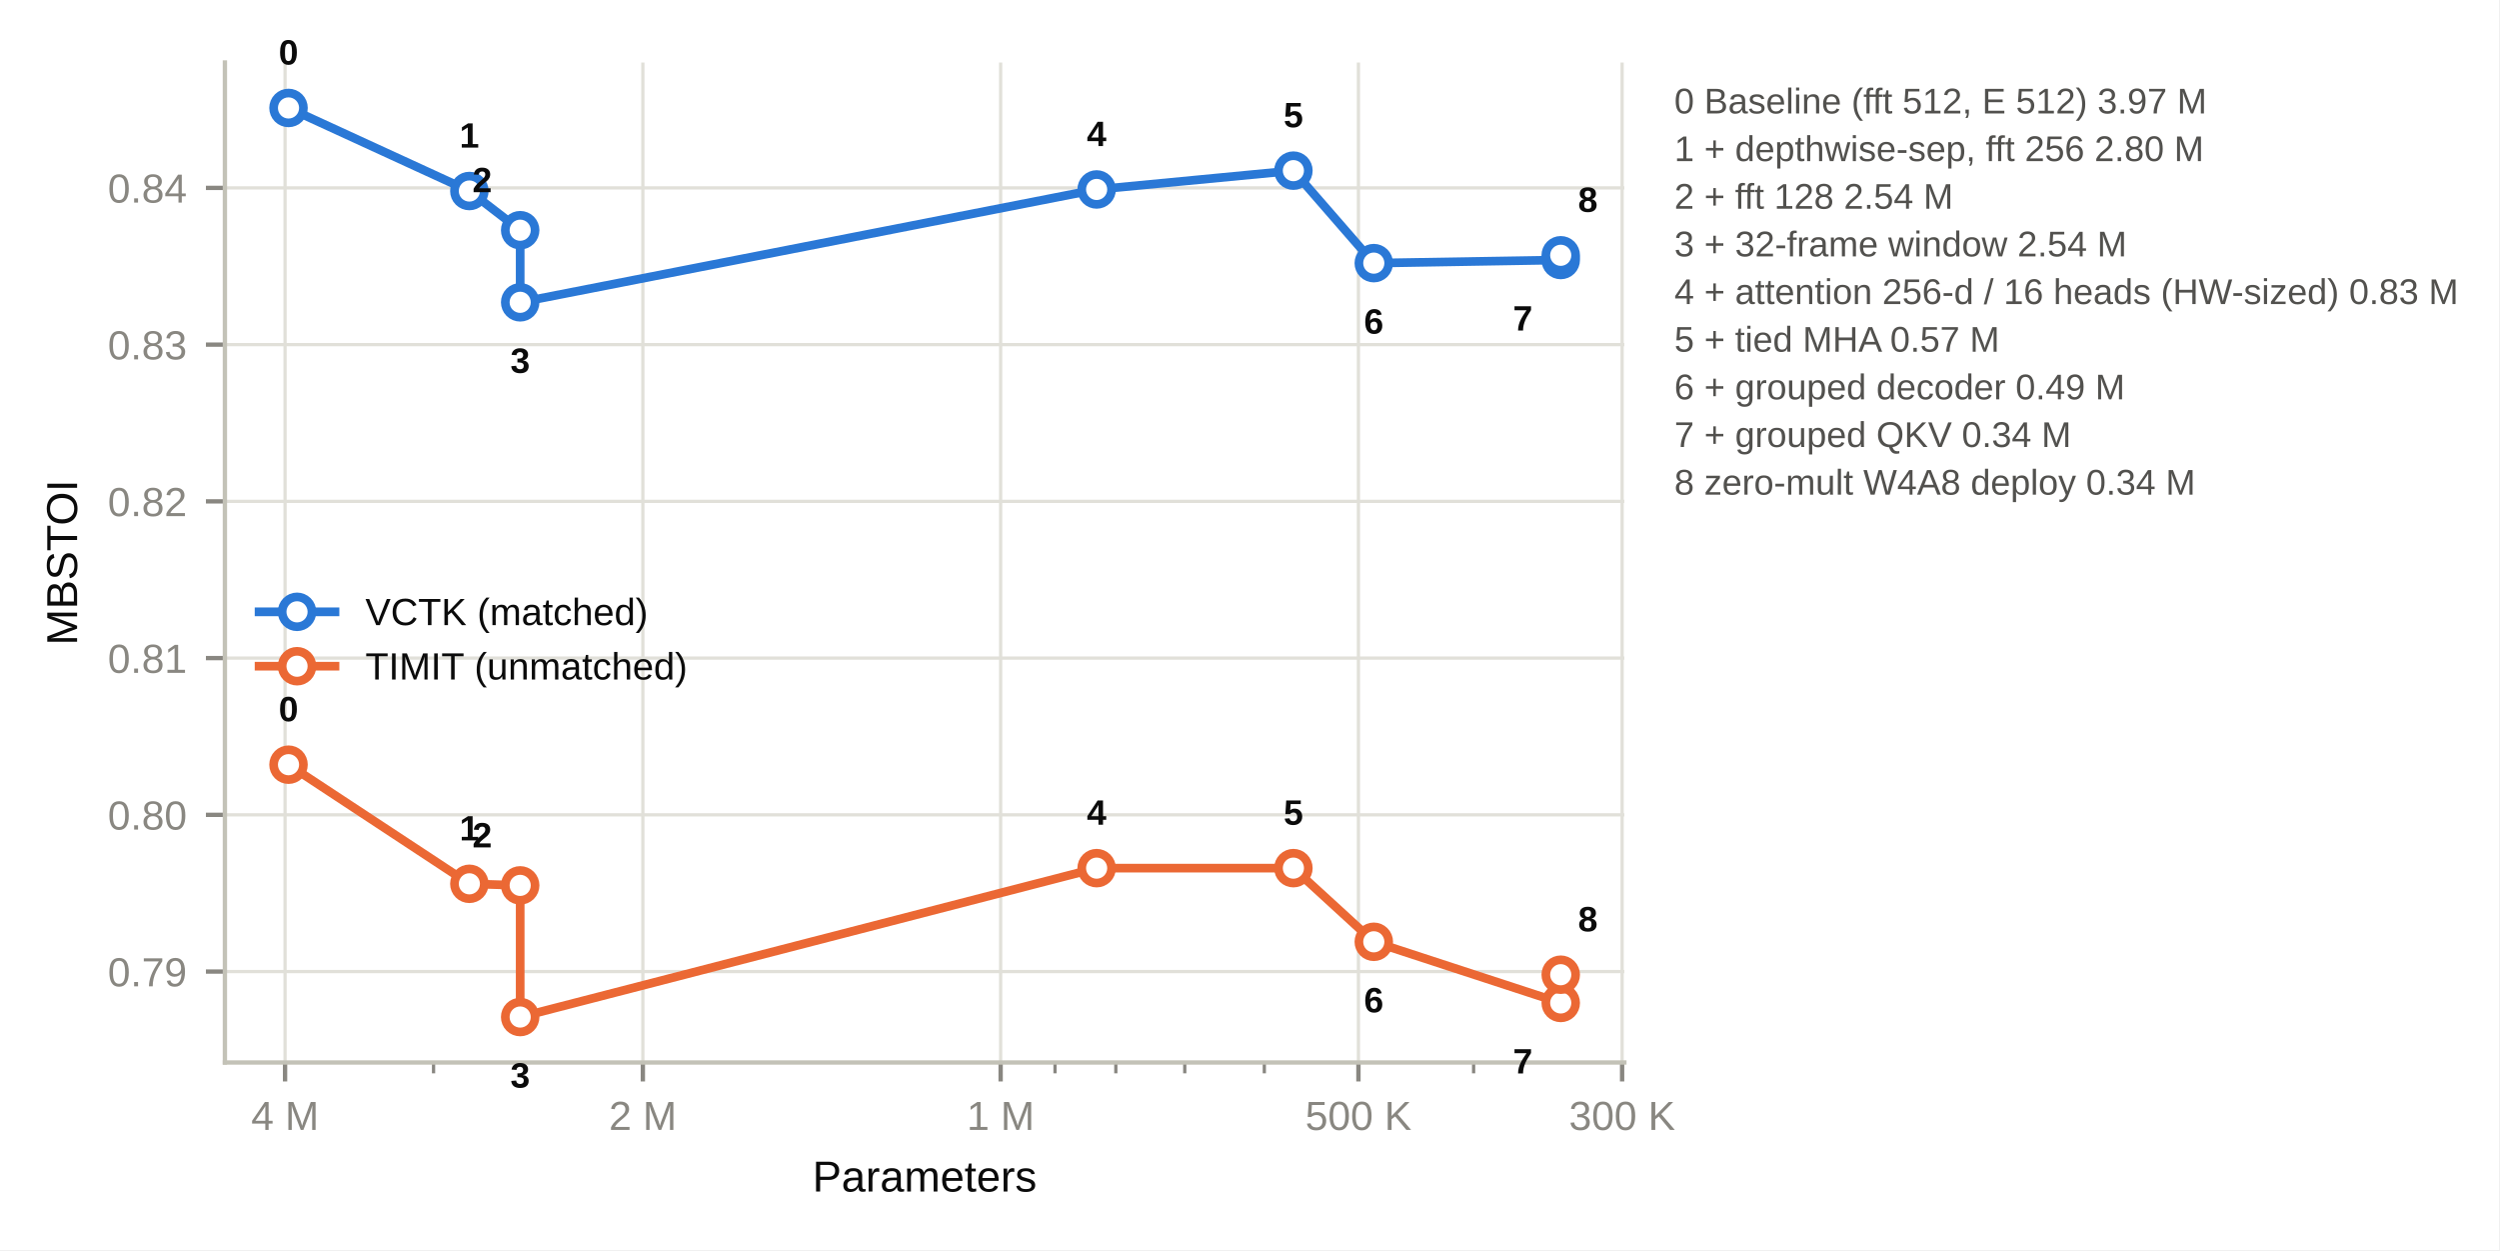
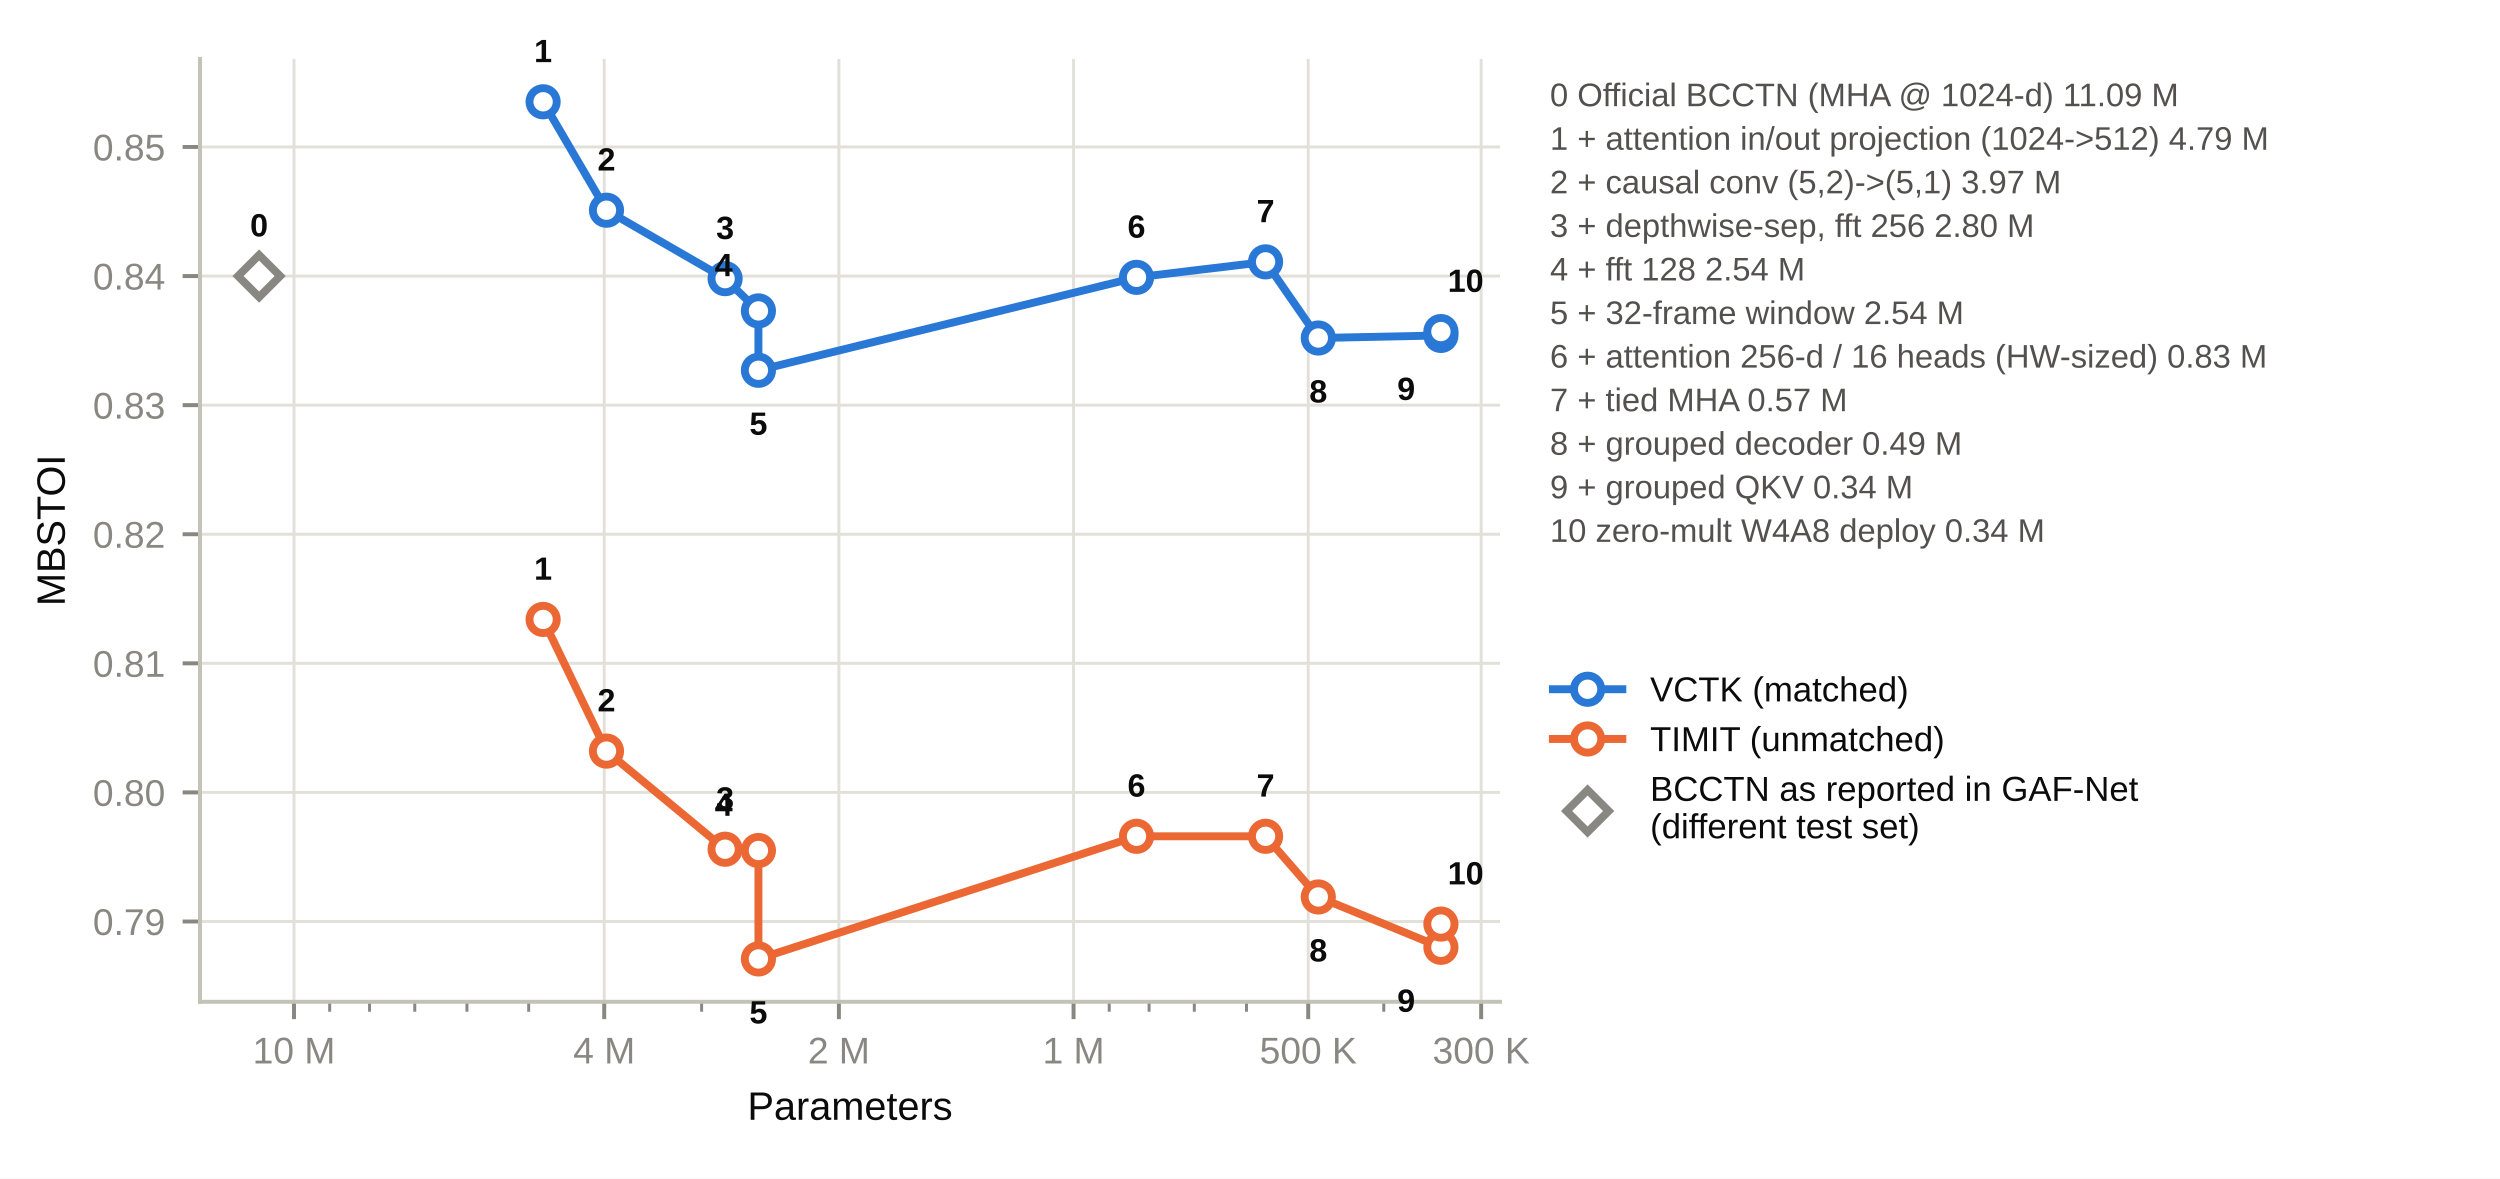
- <svg xmlns="http://www.w3.org/2000/svg" xmlns:xlink="http://www.w3.org/1999/xlink" width="460.8pt" height="230.4pt" viewBox="0 0 460.8 230.4" version="1.1">
+ <svg xmlns="http://www.w3.org/2000/svg" xmlns:xlink="http://www.w3.org/1999/xlink" width="504pt" height="237.6pt" viewBox="0 0 504 237.6" version="1.1">
  <defs>
    <style type="text/css">*{stroke-linejoin: round; stroke-linecap: butt}</style>
  </defs>
  <g id="figure_1">
    <g id="patch_1">
-       <path d="M 0 230.4  L 460.8 230.4  L 460.8 0  L 0 0  z " style="fill: #ffffff" />
+       <path d="M 0 237.6  L 504 237.6  L 504 0  L 0 0  z " style="fill: #ffffff" />
    </g>
    <g id="axes_1">
      <g id="patch_2">
-         <path d="M 41.472 195.84  L 299.52 195.84  L 299.52 11.52  L 41.472 11.52  z " style="fill: #ffffff" />
+         <path d="M 40.32 201.96  L 302.4 201.96  L 302.4 11.88  L 40.32 11.88  z " style="fill: #ffffff" />
      </g>
      <g id="matplotlib.axis_1">
        <g id="xtick_1">
          <g id="line2d_1">
-             <path d="M 52.564 195.84  L 52.564 11.52  " clip-path="url(#p95e3150c7f)" style="fill: none; stroke: #e1e0d9; stroke-width: 0.6; stroke-linecap: square" />
+             <path d="M 59.272 201.96  L 59.272 11.88  " clip-path="url(#p3b6dda1210)" style="fill: none; stroke: #e1e0d9; stroke-width: 0.6; stroke-linecap: square" />
          </g>
          <g id="line2d_2">
            <defs>
-               <path id="m36687068e0" d="M 0 0  L 0 3.5  " style="stroke: #898781; stroke-width: 0.8" />
+               <path id="m597003d4e9" d="M 0 0  L 0 3.5  " style="stroke: #898781; stroke-width: 0.8" />
            </defs>
            <g>
-               <use xlink:href="#m36687068e0" x="52.564" y="195.84" style="fill: #898781; stroke: #898781; stroke-width: 0.8" />
+               <use xlink:href="#m597003d4e9" x="59.272" y="201.96" style="fill: #898781; stroke: #898781; stroke-width: 0.8" />
            </g>
          </g>
          <g id="text_1">
-             <text style="fill: #898781; font: 7.5px 'Arial', 'Liberation Sans', 'DejaVu Sans', sans-serif; text-anchor: middle" x="52.564" y="208.275" transform="rotate(-0 52.56371 208.2752)">4 M</text>
+             <text style="fill: #898781; font: 7.5px 'Arial', 'Liberation Sans', 'DejaVu Sans', sans-serif; text-anchor: middle" x="59.272" y="214.395" transform="rotate(-0 59.27238 214.3952)">10 M</text>
          </g>
        </g>
        <g id="xtick_2">
          <g id="line2d_3">
-             <path d="M 118.538 195.84  L 118.538 11.52  " clip-path="url(#p95e3150c7f)" style="fill: none; stroke: #e1e0d9; stroke-width: 0.6; stroke-linecap: square" />
+             <path d="M 121.811 201.96  L 121.811 11.88  " clip-path="url(#p3b6dda1210)" style="fill: none; stroke: #e1e0d9; stroke-width: 0.6; stroke-linecap: square" />
          </g>
          <g id="line2d_4">
            <g>
-               <use xlink:href="#m36687068e0" x="118.538" y="195.84" style="fill: #898781; stroke: #898781; stroke-width: 0.8" />
+               <use xlink:href="#m597003d4e9" x="121.811" y="201.96" style="fill: #898781; stroke: #898781; stroke-width: 0.8" />
            </g>
          </g>
          <g id="text_2">
-             <text style="fill: #898781; font: 7.5px 'Arial', 'Liberation Sans', 'DejaVu Sans', sans-serif; text-anchor: middle" x="118.538" y="208.275" transform="rotate(-0 118.538 208.2752)">2 M</text>
+             <text style="fill: #898781; font: 7.5px 'Arial', 'Liberation Sans', 'DejaVu Sans', sans-serif; text-anchor: middle" x="121.811" y="214.395" transform="rotate(-0 121.8111 214.3952)">4 M</text>
          </g>
        </g>
        <g id="xtick_3">
          <g id="line2d_5">
-             <path d="M 184.512 195.84  L 184.512 11.52  " clip-path="url(#p95e3150c7f)" style="fill: none; stroke: #e1e0d9; stroke-width: 0.6; stroke-linecap: square" />
+             <path d="M 169.12 201.96  L 169.12 11.88  " clip-path="url(#p3b6dda1210)" style="fill: none; stroke: #e1e0d9; stroke-width: 0.6; stroke-linecap: square" />
          </g>
          <g id="line2d_6">
            <g>
-               <use xlink:href="#m36687068e0" x="184.512" y="195.84" style="fill: #898781; stroke: #898781; stroke-width: 0.8" />
+               <use xlink:href="#m597003d4e9" x="169.12" y="201.96" style="fill: #898781; stroke: #898781; stroke-width: 0.8" />
            </g>
          </g>
          <g id="text_3">
-             <text style="fill: #898781; font: 7.5px 'Arial', 'Liberation Sans', 'DejaVu Sans', sans-serif; text-anchor: middle" x="184.512" y="208.275" transform="rotate(-0 184.5122 208.2752)">1 M</text>
+             <text style="fill: #898781; font: 7.5px 'Arial', 'Liberation Sans', 'DejaVu Sans', sans-serif; text-anchor: middle" x="169.12" y="214.395" transform="rotate(-0 169.1198 214.3952)">2 M</text>
          </g>
        </g>
        <g id="xtick_4">
          <g id="line2d_7">
-             <path d="M 250.486 195.84  L 250.486 11.52  " clip-path="url(#p95e3150c7f)" style="fill: none; stroke: #e1e0d9; stroke-width: 0.6; stroke-linecap: square" />
+             <path d="M 216.429 201.96  L 216.429 11.88  " clip-path="url(#p3b6dda1210)" style="fill: none; stroke: #e1e0d9; stroke-width: 0.6; stroke-linecap: square" />
          </g>
          <g id="line2d_8">
            <g>
-               <use xlink:href="#m36687068e0" x="250.486" y="195.84" style="fill: #898781; stroke: #898781; stroke-width: 0.8" />
+               <use xlink:href="#m597003d4e9" x="216.429" y="201.96" style="fill: #898781; stroke: #898781; stroke-width: 0.8" />
            </g>
          </g>
          <g id="text_4">
-             <text style="fill: #898781; font: 7.5px 'Arial', 'Liberation Sans', 'DejaVu Sans', sans-serif; text-anchor: middle" x="250.486" y="208.275" transform="rotate(-0 250.4864 208.2752)">500 K</text>
+             <text style="fill: #898781; font: 7.5px 'Arial', 'Liberation Sans', 'DejaVu Sans', sans-serif; text-anchor: middle" x="216.429" y="214.395" transform="rotate(-0 216.4286 214.3952)">1 M</text>
          </g>
        </g>
        <g id="xtick_5">
          <g id="line2d_9">
-             <path d="M 299.107 195.84  L 299.107 11.52  " clip-path="url(#p95e3150c7f)" style="fill: none; stroke: #e1e0d9; stroke-width: 0.6; stroke-linecap: square" />
+             <path d="M 263.737 201.96  L 263.737 11.88  " clip-path="url(#p3b6dda1210)" style="fill: none; stroke: #e1e0d9; stroke-width: 0.6; stroke-linecap: square" />
          </g>
          <g id="line2d_10">
            <g>
-               <use xlink:href="#m36687068e0" x="299.107" y="195.84" style="fill: #898781; stroke: #898781; stroke-width: 0.8" />
+               <use xlink:href="#m597003d4e9" x="263.737" y="201.96" style="fill: #898781; stroke: #898781; stroke-width: 0.8" />
            </g>
          </g>
          <g id="text_5">
-             <text style="fill: #898781; font: 7.5px 'Arial', 'Liberation Sans', 'DejaVu Sans', sans-serif; text-anchor: middle" x="299.107" y="208.275" transform="rotate(-0 299.1072 208.2752)">300 K</text>
+             <text style="fill: #898781; font: 7.5px 'Arial', 'Liberation Sans', 'DejaVu Sans', sans-serif; text-anchor: middle" x="263.737" y="214.395" transform="rotate(-0 263.7373 214.3952)">500 K</text>
          </g>
        </g>
        <g id="xtick_6">
          <g id="line2d_11">
+             <path d="M 298.602 201.96  L 298.602 11.88  " clip-path="url(#p3b6dda1210)" style="fill: none; stroke: #e1e0d9; stroke-width: 0.6; stroke-linecap: square" />
+           </g>
+           <g id="line2d_12">
+             <g>
+               <use xlink:href="#m597003d4e9" x="298.602" y="201.96" style="fill: #898781; stroke: #898781; stroke-width: 0.8" />
+             </g>
+           </g>
+           <g id="text_6">
+             <text style="fill: #898781; font: 7.5px 'Arial', 'Liberation Sans', 'DejaVu Sans', sans-serif; text-anchor: middle" x="298.602" y="214.395" transform="rotate(-0 298.6022 214.3952)">300 K</text>
+           </g>
+         </g>
+         <g id="xtick_7">
+           <g id="line2d_13">
            <defs>
-               <path id="m9b07fc6cf7" d="M 0 0  L 0 2  " style="stroke: #898781; stroke-width: 0.6" />
+               <path id="mcf14baac10" d="M 0 0  L 0 2  " style="stroke: #898781; stroke-width: 0.6" />
            </defs>
            <g>
-               <use xlink:href="#m9b07fc6cf7" x="271.725" y="195.84" style="fill: #898781; stroke: #898781; stroke-width: 0.6" />
-             </g>
-           </g>
-         </g>
-         <g id="xtick_7">
-           <g id="line2d_12">
-             <g>
-               <use xlink:href="#m9b07fc6cf7" x="233.133" y="195.84" style="fill: #898781; stroke: #898781; stroke-width: 0.6" />
+               <use xlink:href="#mcf14baac10" x="278.967" y="201.96" style="fill: #898781; stroke: #898781; stroke-width: 0.6" />
            </g>
          </g>
        </g>
        <g id="xtick_8">
-           <g id="line2d_13">
-             <g>
-               <use xlink:href="#m9b07fc6cf7" x="218.461" y="195.84" style="fill: #898781; stroke: #898781; stroke-width: 0.6" />
+           <g id="line2d_14">
+             <g>
+               <use xlink:href="#mcf14baac10" x="251.293" y="201.96" style="fill: #898781; stroke: #898781; stroke-width: 0.6" />
            </g>
          </g>
        </g>
        <g id="xtick_9">
-           <g id="line2d_14">
-             <g>
-               <use xlink:href="#m9b07fc6cf7" x="205.751" y="195.84" style="fill: #898781; stroke: #898781; stroke-width: 0.6" />
+           <g id="line2d_15">
+             <g>
+               <use xlink:href="#mcf14baac10" x="240.772" y="201.96" style="fill: #898781; stroke: #898781; stroke-width: 0.6" />
            </g>
          </g>
        </g>
        <g id="xtick_10">
-           <g id="line2d_15">
-             <g>
-               <use xlink:href="#m9b07fc6cf7" x="194.54" y="195.84" style="fill: #898781; stroke: #898781; stroke-width: 0.6" />
+           <g id="line2d_16">
+             <g>
+               <use xlink:href="#mcf14baac10" x="231.659" y="201.96" style="fill: #898781; stroke: #898781; stroke-width: 0.6" />
            </g>
          </g>
        </g>
        <g id="xtick_11">
-           <g id="line2d_16">
-             <g>
-               <use xlink:href="#m9b07fc6cf7" x="79.945" y="195.84" style="fill: #898781; stroke: #898781; stroke-width: 0.6" />
-             </g>
-           </g>
-         </g>
-         <g id="text_6">
-           <text style="fill: #0b0b0b; font: 8px 'Arial', 'Liberation Sans', 'DejaVu Sans', sans-serif; text-anchor: middle" x="170.496" y="219.629" transform="rotate(-0 170.496 219.6289)">Parameters</text>
+           <g id="line2d_17">
+             <g>
+               <use xlink:href="#mcf14baac10" x="223.62" y="201.96" style="fill: #898781; stroke: #898781; stroke-width: 0.6" />
+             </g>
+           </g>
+         </g>
+         <g id="xtick_12">
+           <g id="line2d_18">
+             <g>
+               <use xlink:href="#mcf14baac10" x="141.446" y="201.96" style="fill: #898781; stroke: #898781; stroke-width: 0.6" />
+             </g>
+           </g>
+         </g>
+         <g id="xtick_13">
+           <g id="line2d_19">
+             <g>
+               <use xlink:href="#mcf14baac10" x="106.581" y="201.96" style="fill: #898781; stroke: #898781; stroke-width: 0.6" />
+             </g>
+           </g>
+         </g>
+         <g id="xtick_14">
+           <g id="line2d_20">
+             <g>
+               <use xlink:href="#mcf14baac10" x="94.137" y="201.96" style="fill: #898781; stroke: #898781; stroke-width: 0.6" />
+             </g>
+           </g>
+         </g>
+         <g id="xtick_15">
+           <g id="line2d_21">
+             <g>
+               <use xlink:href="#mcf14baac10" x="83.616" y="201.96" style="fill: #898781; stroke: #898781; stroke-width: 0.6" />
+             </g>
+           </g>
+         </g>
+         <g id="xtick_16">
+           <g id="line2d_22">
+             <g>
+               <use xlink:href="#mcf14baac10" x="74.502" y="201.96" style="fill: #898781; stroke: #898781; stroke-width: 0.6" />
+             </g>
+           </g>
+         </g>
+         <g id="xtick_17">
+           <g id="line2d_23">
+             <g>
+               <use xlink:href="#mcf14baac10" x="66.463" y="201.96" style="fill: #898781; stroke: #898781; stroke-width: 0.6" />
+             </g>
+           </g>
+         </g>
+         <g id="text_7">
+           <text style="fill: #0b0b0b; font: 8px 'Arial', 'Liberation Sans', 'DejaVu Sans', sans-serif; text-anchor: middle" x="171.36" y="225.749" transform="rotate(-0 171.36 225.7489)">Parameters</text>
        </g>
      </g>
      <g id="matplotlib.axis_2">
        <g id="ytick_1">
-           <g id="line2d_17">
-             <path d="M 41.472 179.084  L 299.52 179.084  " clip-path="url(#p95e3150c7f)" style="fill: none; stroke: #e1e0d9; stroke-width: 0.6; stroke-linecap: square" />
-           </g>
-           <g id="line2d_18">
+           <g id="line2d_24">
+             <path d="M 40.32 185.773  L 302.4 185.773  " clip-path="url(#p3b6dda1210)" style="fill: none; stroke: #e1e0d9; stroke-width: 0.6; stroke-linecap: square" />
+           </g>
+           <g id="line2d_25">
            <defs>
-               <path id="mdb3303427e" d="M 0 0  L -3.5 0  " style="stroke: #898781; stroke-width: 0.8" />
+               <path id="m3381a89f4d" d="M 0 0  L -3.5 0  " style="stroke: #898781; stroke-width: 0.8" />
            </defs>
            <g>
-               <use xlink:href="#mdb3303427e" x="41.472" y="179.084" style="fill: #898781; stroke: #898781; stroke-width: 0.8" />
-             </g>
-           </g>
-           <g id="text_7">
-             <text style="fill: #898781; font: 7.5px 'Arial', 'Liberation Sans', 'DejaVu Sans', sans-serif; text-anchor: end" x="34.472" y="181.801" transform="rotate(-0 34.472 181.8012)">0.79</text>
+               <use xlink:href="#m3381a89f4d" x="40.32" y="185.773" style="fill: #898781; stroke: #898781; stroke-width: 0.8" />
+             </g>
+           </g>
+           <g id="text_8">
+             <text style="fill: #898781; font: 7.5px 'Arial', 'Liberation Sans', 'DejaVu Sans', sans-serif; text-anchor: end" x="33.32" y="188.491" transform="rotate(-0 33.32 188.4906)">0.79</text>
          </g>
        </g>
        <g id="ytick_2">
-           <g id="line2d_19">
-             <path d="M 41.472 150.193  L 299.52 150.193  " clip-path="url(#p95e3150c7f)" style="fill: none; stroke: #e1e0d9; stroke-width: 0.6; stroke-linecap: square" />
-           </g>
-           <g id="line2d_20">
-             <g>
-               <use xlink:href="#mdb3303427e" x="41.472" y="150.193" style="fill: #898781; stroke: #898781; stroke-width: 0.8" />
-             </g>
-           </g>
-           <g id="text_8">
-             <text style="fill: #898781; font: 7.5px 'Arial', 'Liberation Sans', 'DejaVu Sans', sans-serif; text-anchor: end" x="34.472" y="152.911" transform="rotate(-0 34.472 152.9109)">0.80</text>
+           <g id="line2d_26">
+             <path d="M 40.32 159.749  L 302.4 159.749  " clip-path="url(#p3b6dda1210)" style="fill: none; stroke: #e1e0d9; stroke-width: 0.6; stroke-linecap: square" />
+           </g>
+           <g id="line2d_27">
+             <g>
+               <use xlink:href="#m3381a89f4d" x="40.32" y="159.749" style="fill: #898781; stroke: #898781; stroke-width: 0.8" />
+             </g>
+           </g>
+           <g id="text_9">
+             <text style="fill: #898781; font: 7.5px 'Arial', 'Liberation Sans', 'DejaVu Sans', sans-serif; text-anchor: end" x="33.32" y="162.466" transform="rotate(-0 33.32 162.4665)">0.80</text>
          </g>
        </g>
        <g id="ytick_3">
-           <g id="line2d_21">
-             <path d="M 41.472 121.303  L 299.52 121.303  " clip-path="url(#p95e3150c7f)" style="fill: none; stroke: #e1e0d9; stroke-width: 0.6; stroke-linecap: square" />
-           </g>
-           <g id="line2d_22">
-             <g>
-               <use xlink:href="#mdb3303427e" x="41.472" y="121.303" style="fill: #898781; stroke: #898781; stroke-width: 0.8" />
-             </g>
-           </g>
-           <g id="text_9">
-             <text style="fill: #898781; font: 7.5px 'Arial', 'Liberation Sans', 'DejaVu Sans', sans-serif; text-anchor: end" x="34.472" y="124.021" transform="rotate(-0 34.472 124.0207)">0.81</text>
+           <g id="line2d_28">
+             <path d="M 40.32 133.725  L 302.4 133.725  " clip-path="url(#p3b6dda1210)" style="fill: none; stroke: #e1e0d9; stroke-width: 0.6; stroke-linecap: square" />
+           </g>
+           <g id="line2d_29">
+             <g>
+               <use xlink:href="#m3381a89f4d" x="40.32" y="133.725" style="fill: #898781; stroke: #898781; stroke-width: 0.8" />
+             </g>
+           </g>
+           <g id="text_10">
+             <text style="fill: #898781; font: 7.5px 'Arial', 'Liberation Sans', 'DejaVu Sans', sans-serif; text-anchor: end" x="33.32" y="136.442" transform="rotate(-0 33.32 136.4424)">0.81</text>
          </g>
        </g>
        <g id="ytick_4">
-           <g id="line2d_23">
-             <path d="M 41.472 92.413  L 299.52 92.413  " clip-path="url(#p95e3150c7f)" style="fill: none; stroke: #e1e0d9; stroke-width: 0.6; stroke-linecap: square" />
-           </g>
-           <g id="line2d_24">
-             <g>
-               <use xlink:href="#mdb3303427e" x="41.472" y="92.413" style="fill: #898781; stroke: #898781; stroke-width: 0.8" />
-             </g>
-           </g>
-           <g id="text_10">
-             <text style="fill: #898781; font: 7.5px 'Arial', 'Liberation Sans', 'DejaVu Sans', sans-serif; text-anchor: end" x="34.472" y="95.13" transform="rotate(-0 34.472 95.13037)">0.82</text>
+           <g id="line2d_30">
+             <path d="M 40.32 107.701  L 302.4 107.701  " clip-path="url(#p3b6dda1210)" style="fill: none; stroke: #e1e0d9; stroke-width: 0.6; stroke-linecap: square" />
+           </g>
+           <g id="line2d_31">
+             <g>
+               <use xlink:href="#m3381a89f4d" x="40.32" y="107.701" style="fill: #898781; stroke: #898781; stroke-width: 0.8" />
+             </g>
+           </g>
+           <g id="text_11">
+             <text style="fill: #898781; font: 7.5px 'Arial', 'Liberation Sans', 'DejaVu Sans', sans-serif; text-anchor: end" x="33.32" y="110.418" transform="rotate(-0 33.32 110.4183)">0.82</text>
          </g>
        </g>
        <g id="ytick_5">
-           <g id="line2d_25">
-             <path d="M 41.472 63.523  L 299.52 63.523  " clip-path="url(#p95e3150c7f)" style="fill: none; stroke: #e1e0d9; stroke-width: 0.6; stroke-linecap: square" />
-           </g>
-           <g id="line2d_26">
-             <g>
-               <use xlink:href="#mdb3303427e" x="41.472" y="63.523" style="fill: #898781; stroke: #898781; stroke-width: 0.8" />
-             </g>
-           </g>
-           <g id="text_11">
-             <text style="fill: #898781; font: 7.5px 'Arial', 'Liberation Sans', 'DejaVu Sans', sans-serif; text-anchor: end" x="34.472" y="66.24" transform="rotate(-0 34.472 66.24009)">0.83</text>
+           <g id="line2d_32">
+             <path d="M 40.32 81.677  L 302.4 81.677  " clip-path="url(#p3b6dda1210)" style="fill: none; stroke: #e1e0d9; stroke-width: 0.6; stroke-linecap: square" />
+           </g>
+           <g id="line2d_33">
+             <g>
+               <use xlink:href="#m3381a89f4d" x="40.32" y="81.677" style="fill: #898781; stroke: #898781; stroke-width: 0.8" />
+             </g>
+           </g>
+           <g id="text_12">
+             <text style="fill: #898781; font: 7.5px 'Arial', 'Liberation Sans', 'DejaVu Sans', sans-serif; text-anchor: end" x="33.32" y="84.394" transform="rotate(-0 33.32 84.3942)">0.83</text>
          </g>
        </g>
        <g id="ytick_6">
-           <g id="line2d_27">
-             <path d="M 41.472 34.632  L 299.52 34.632  " clip-path="url(#p95e3150c7f)" style="fill: none; stroke: #e1e0d9; stroke-width: 0.6; stroke-linecap: square" />
-           </g>
-           <g id="line2d_28">
-             <g>
-               <use xlink:href="#mdb3303427e" x="41.472" y="34.632" style="fill: #898781; stroke: #898781; stroke-width: 0.8" />
-             </g>
-           </g>
-           <g id="text_12">
-             <text style="fill: #898781; font: 7.5px 'Arial', 'Liberation Sans', 'DejaVu Sans', sans-serif; text-anchor: end" x="34.472" y="37.35" transform="rotate(-0 34.472 37.3498)">0.84</text>
-           </g>
-         </g>
-         <g id="text_13">
-           <text style="fill: #0b0b0b; font: 8px 'Arial', 'Liberation Sans', 'DejaVu Sans', sans-serif; text-anchor: middle" x="14.216" y="103.68" transform="rotate(-90 14.2163 103.68)">MBSTOI</text>
+           <g id="line2d_34">
+             <path d="M 40.32 55.653  L 302.4 55.653  " clip-path="url(#p3b6dda1210)" style="fill: none; stroke: #e1e0d9; stroke-width: 0.6; stroke-linecap: square" />
+           </g>
+           <g id="line2d_35">
+             <g>
+               <use xlink:href="#m3381a89f4d" x="40.32" y="55.653" style="fill: #898781; stroke: #898781; stroke-width: 0.8" />
+             </g>
+           </g>
+           <g id="text_13">
+             <text style="fill: #898781; font: 7.5px 'Arial', 'Liberation Sans', 'DejaVu Sans', sans-serif; text-anchor: end" x="33.32" y="58.37" transform="rotate(-0 33.32 58.37011)">0.84</text>
+           </g>
+         </g>
+         <g id="ytick_7">
+           <g id="line2d_36">
+             <path d="M 40.32 29.628  L 302.4 29.628  " clip-path="url(#p3b6dda1210)" style="fill: none; stroke: #e1e0d9; stroke-width: 0.6; stroke-linecap: square" />
+           </g>
+           <g id="line2d_37">
+             <g>
+               <use xlink:href="#m3381a89f4d" x="40.32" y="29.628" style="fill: #898781; stroke: #898781; stroke-width: 0.8" />
+             </g>
+           </g>
+           <g id="text_14">
+             <text style="fill: #898781; font: 7.5px 'Arial', 'Liberation Sans', 'DejaVu Sans', sans-serif; text-anchor: end" x="33.32" y="32.346" transform="rotate(-0 33.32 32.34601)">0.85</text>
+           </g>
+         </g>
+         <g id="text_15">
+           <text style="fill: #0b0b0b; font: 8px 'Arial', 'Liberation Sans', 'DejaVu Sans', sans-serif; text-anchor: middle" x="13.064" y="106.92" transform="rotate(-90 13.0643 106.92)">MBSTOI</text>
        </g>
      </g>
      <g id="patch_3">
-         <path d="M 41.472 195.84  L 41.472 11.52  " style="fill: none; stroke: #c3c2b7; stroke-width: 0.8; stroke-linejoin: miter; stroke-linecap: square" />
+         <path d="M 40.32 201.96  L 40.32 11.88  " style="fill: none; stroke: #c3c2b7; stroke-width: 0.8; stroke-linejoin: miter; stroke-linecap: square" />
      </g>
      <g id="patch_4">
-         <path d="M 41.472 195.84  L 299.52 195.84  " style="fill: none; stroke: #c3c2b7; stroke-width: 0.8; stroke-linejoin: miter; stroke-linecap: square" />
-       </g>
-       <g id="line2d_29">
-         <path d="M 53.201 19.898  L 86.548 35.21  L 95.918 42.433  L 95.918 55.722  L 202.213 34.921  L 238.495 31.454  L 253.32 48.5  L 287.791 47.922  L 287.791 47.055  " clip-path="url(#p95e3150c7f)" style="fill: none; stroke: #2a78d6; stroke-width: 1.6; stroke-linecap: square" />
+         <path d="M 40.32 201.96  L 302.4 201.96  " style="fill: none; stroke: #c3c2b7; stroke-width: 0.8; stroke-linejoin: miter; stroke-linecap: square" />
+       </g>
+       <g id="line2d_38">
+         <path d="M 109.489 20.52  L 122.268 42.38  L 146.181 56.173  L 152.899 62.679  L 152.899 74.65  L 229.121 55.913  L 255.139 52.79  L 265.769 68.144  L 290.487 67.624  L 290.487 66.843  " clip-path="url(#p3b6dda1210)" style="fill: none; stroke: #2a78d6; stroke-width: 1.6; stroke-linecap: square" />
        <defs>
-           <path id="mbd17d6615c" d="M 0 2.75  C 0.729 2.75 1.429 2.46 1.945 1.945  C 2.46 1.429 2.75 0.729 2.75 0  C 2.75 -0.729 2.46 -1.429 1.945 -1.945  C 1.429 -2.46 0.729 -2.75 0 -2.75  C -0.729 -2.75 -1.429 -2.46 -1.945 -1.945  C -2.46 -1.429 -2.75 -0.729 -2.75 0  C -2.75 0.729 -2.46 1.429 -1.945 1.945  C -1.429 2.46 -0.729 2.75 0 2.75  z " style="stroke: #2a78d6; stroke-width: 1.6" />
+           <path id="m51115873c2" d="M 0 2.75  C 0.729 2.75 1.429 2.46 1.945 1.945  C 2.46 1.429 2.75 0.729 2.75 0  C 2.75 -0.729 2.46 -1.429 1.945 -1.945  C 1.429 -2.46 0.729 -2.75 0 -2.75  C -0.729 -2.75 -1.429 -2.46 -1.945 -1.945  C -2.46 -1.429 -2.75 -0.729 -2.75 0  C -2.75 0.729 -2.46 1.429 -1.945 1.945  C -1.429 2.46 -0.729 2.75 0 2.75  z " style="stroke: #2a78d6; stroke-width: 1.6" />
        </defs>
-         <g clip-path="url(#p95e3150c7f)">
-           <use xlink:href="#mbd17d6615c" x="53.201" y="19.898" style="fill: #ffffff; stroke: #2a78d6; stroke-width: 1.6" />
-           <use xlink:href="#mbd17d6615c" x="86.548" y="35.21" style="fill: #ffffff; stroke: #2a78d6; stroke-width: 1.6" />
-           <use xlink:href="#mbd17d6615c" x="95.918" y="42.433" style="fill: #ffffff; stroke: #2a78d6; stroke-width: 1.6" />
-           <use xlink:href="#mbd17d6615c" x="95.918" y="55.722" style="fill: #ffffff; stroke: #2a78d6; stroke-width: 1.6" />
-           <use xlink:href="#mbd17d6615c" x="202.213" y="34.921" style="fill: #ffffff; stroke: #2a78d6; stroke-width: 1.6" />
-           <use xlink:href="#mbd17d6615c" x="238.495" y="31.454" style="fill: #ffffff; stroke: #2a78d6; stroke-width: 1.6" />
-           <use xlink:href="#mbd17d6615c" x="253.32" y="48.5" style="fill: #ffffff; stroke: #2a78d6; stroke-width: 1.6" />
-           <use xlink:href="#mbd17d6615c" x="287.791" y="47.922" style="fill: #ffffff; stroke: #2a78d6; stroke-width: 1.6" />
-           <use xlink:href="#mbd17d6615c" x="287.791" y="47.055" style="fill: #ffffff; stroke: #2a78d6; stroke-width: 1.6" />
-         </g>
-       </g>
-       <g id="line2d_30">
-         <path d="M 53.201 140.948  L 86.548 162.905  L 95.918 163.194  L 95.918 187.462  L 202.213 160.016  L 238.495 160.016  L 253.32 173.594  L 287.791 184.862  L 287.791 179.661  " clip-path="url(#p95e3150c7f)" style="fill: none; stroke: #eb6834; stroke-width: 1.6; stroke-linecap: square" />
+         <g clip-path="url(#p3b6dda1210)">
+           <use xlink:href="#m51115873c2" x="109.489" y="20.52" style="fill: #ffffff; stroke: #2a78d6; stroke-width: 1.6" />
+           <use xlink:href="#m51115873c2" x="122.268" y="42.38" style="fill: #ffffff; stroke: #2a78d6; stroke-width: 1.6" />
+           <use xlink:href="#m51115873c2" x="146.181" y="56.173" style="fill: #ffffff; stroke: #2a78d6; stroke-width: 1.6" />
+           <use xlink:href="#m51115873c2" x="152.899" y="62.679" style="fill: #ffffff; stroke: #2a78d6; stroke-width: 1.6" />
+           <use xlink:href="#m51115873c2" x="152.899" y="74.65" style="fill: #ffffff; stroke: #2a78d6; stroke-width: 1.6" />
+           <use xlink:href="#m51115873c2" x="229.121" y="55.913" style="fill: #ffffff; stroke: #2a78d6; stroke-width: 1.6" />
+           <use xlink:href="#m51115873c2" x="255.139" y="52.79" style="fill: #ffffff; stroke: #2a78d6; stroke-width: 1.6" />
+           <use xlink:href="#m51115873c2" x="265.769" y="68.144" style="fill: #ffffff; stroke: #2a78d6; stroke-width: 1.6" />
+           <use xlink:href="#m51115873c2" x="290.487" y="67.624" style="fill: #ffffff; stroke: #2a78d6; stroke-width: 1.6" />
+           <use xlink:href="#m51115873c2" x="290.487" y="66.843" style="fill: #ffffff; stroke: #2a78d6; stroke-width: 1.6" />
+         </g>
+       </g>
+       <g id="line2d_39">
+         <path d="M 109.489 124.877  L 122.268 151.421  L 146.181 171.2  L 152.899 171.46  L 152.899 193.32  L 229.121 168.597  L 255.139 168.597  L 265.769 180.828  L 290.487 190.978  L 290.487 186.293  " clip-path="url(#p3b6dda1210)" style="fill: none; stroke: #eb6834; stroke-width: 1.6; stroke-linecap: square" />
        <defs>
-           <path id="mb3f32aa7bd" d="M 0 2.75  C 0.729 2.75 1.429 2.46 1.945 1.945  C 2.46 1.429 2.75 0.729 2.75 0  C 2.75 -0.729 2.46 -1.429 1.945 -1.945  C 1.429 -2.46 0.729 -2.75 0 -2.75  C -0.729 -2.75 -1.429 -2.46 -1.945 -1.945  C -2.46 -1.429 -2.75 -0.729 -2.75 0  C -2.75 0.729 -2.46 1.429 -1.945 1.945  C -1.429 2.46 -0.729 2.75 0 2.75  z " style="stroke: #eb6834; stroke-width: 1.6" />
+           <path id="m1b0567191d" d="M 0 2.75  C 0.729 2.75 1.429 2.46 1.945 1.945  C 2.46 1.429 2.75 0.729 2.75 0  C 2.75 -0.729 2.46 -1.429 1.945 -1.945  C 1.429 -2.46 0.729 -2.75 0 -2.75  C -0.729 -2.75 -1.429 -2.46 -1.945 -1.945  C -2.46 -1.429 -2.75 -0.729 -2.75 0  C -2.75 0.729 -2.46 1.429 -1.945 1.945  C -1.429 2.46 -0.729 2.75 0 2.75  z " style="stroke: #eb6834; stroke-width: 1.6" />
        </defs>
-         <g clip-path="url(#p95e3150c7f)">
-           <use xlink:href="#mb3f32aa7bd" x="53.201" y="140.948" style="fill: #ffffff; stroke: #eb6834; stroke-width: 1.6" />
-           <use xlink:href="#mb3f32aa7bd" x="86.548" y="162.905" style="fill: #ffffff; stroke: #eb6834; stroke-width: 1.6" />
-           <use xlink:href="#mb3f32aa7bd" x="95.918" y="163.194" style="fill: #ffffff; stroke: #eb6834; stroke-width: 1.6" />
-           <use xlink:href="#mb3f32aa7bd" x="95.918" y="187.462" style="fill: #ffffff; stroke: #eb6834; stroke-width: 1.6" />
-           <use xlink:href="#mb3f32aa7bd" x="202.213" y="160.016" style="fill: #ffffff; stroke: #eb6834; stroke-width: 1.6" />
-           <use xlink:href="#mb3f32aa7bd" x="238.495" y="160.016" style="fill: #ffffff; stroke: #eb6834; stroke-width: 1.6" />
-           <use xlink:href="#mb3f32aa7bd" x="253.32" y="173.594" style="fill: #ffffff; stroke: #eb6834; stroke-width: 1.6" />
-           <use xlink:href="#mb3f32aa7bd" x="287.791" y="184.862" style="fill: #ffffff; stroke: #eb6834; stroke-width: 1.6" />
-           <use xlink:href="#mb3f32aa7bd" x="287.791" y="179.661" style="fill: #ffffff; stroke: #eb6834; stroke-width: 1.6" />
-         </g>
-       </g>
-       <g id="text_14">
-         <text style="fill: #0b0b0b; font: 700 6.5px 'Arial', 'Liberation Sans', 'DejaVu Sans', sans-serif; text-anchor: middle" x="53.201" y="11.898" transform="rotate(-0 53.20146 11.89818)">0</text>
-       </g>
-       <g id="text_15">
-         <text style="fill: #0b0b0b; font: 700 6.5px 'Arial', 'Liberation Sans', 'DejaVu Sans', sans-serif; text-anchor: middle" x="53.201" y="132.948" transform="rotate(-0 53.20146 132.9485)">0</text>
+         <g clip-path="url(#p3b6dda1210)">
+           <use xlink:href="#m1b0567191d" x="109.489" y="124.877" style="fill: #ffffff; stroke: #eb6834; stroke-width: 1.6" />
+           <use xlink:href="#m1b0567191d" x="122.268" y="151.421" style="fill: #ffffff; stroke: #eb6834; stroke-width: 1.6" />
+           <use xlink:href="#m1b0567191d" x="146.181" y="171.2" style="fill: #ffffff; stroke: #eb6834; stroke-width: 1.6" />
+           <use xlink:href="#m1b0567191d" x="152.899" y="171.46" style="fill: #ffffff; stroke: #eb6834; stroke-width: 1.6" />
+           <use xlink:href="#m1b0567191d" x="152.899" y="193.32" style="fill: #ffffff; stroke: #eb6834; stroke-width: 1.6" />
+           <use xlink:href="#m1b0567191d" x="229.121" y="168.597" style="fill: #ffffff; stroke: #eb6834; stroke-width: 1.6" />
+           <use xlink:href="#m1b0567191d" x="255.139" y="168.597" style="fill: #ffffff; stroke: #eb6834; stroke-width: 1.6" />
+           <use xlink:href="#m1b0567191d" x="265.769" y="180.828" style="fill: #ffffff; stroke: #eb6834; stroke-width: 1.6" />
+           <use xlink:href="#m1b0567191d" x="290.487" y="190.978" style="fill: #ffffff; stroke: #eb6834; stroke-width: 1.6" />
+           <use xlink:href="#m1b0567191d" x="290.487" y="186.293" style="fill: #ffffff; stroke: #eb6834; stroke-width: 1.6" />
+         </g>
+       </g>
+       <g id="line2d_40">
+         <defs>
+           <path id="mea58bfdafe" d="M -0 4.243  L 4.243 0  L 0 -4.243  L -4.243 -0  z " style="stroke: #898781; stroke-width: 1.6; stroke-linejoin: miter" />
+         </defs>
+         <g clip-path="url(#p3b6dda1210)">
+           <use xlink:href="#mea58bfdafe" x="52.233" y="55.653" style="fill: #ffffff; stroke: #898781; stroke-width: 1.6; stroke-linejoin: miter" />
+         </g>
      </g>
      <g id="text_16">
-         <text style="fill: #0b0b0b; font: 700 6.5px 'Arial', 'Liberation Sans', 'DejaVu Sans', sans-serif; text-anchor: middle" x="86.548" y="27.21" transform="rotate(-0 86.54832 27.21003)">1</text>
+         <text style="fill: #0b0b0b; font: 700 6.5px 'Arial', 'Liberation Sans', 'DejaVu Sans', sans-serif; text-anchor: middle" x="52.233" y="47.653" transform="rotate(-0 52.23273 47.65253)">0</text>
      </g>
      <g id="text_17">
-         <text style="fill: #0b0b0b; font: 700 6.5px 'Arial', 'Liberation Sans', 'DejaVu Sans', sans-serif; text-anchor: middle" x="86.548" y="154.905" transform="rotate(-0 86.54832 154.9051)">1</text>
+         <text style="fill: #0b0b0b; font: 700 6.5px 'Arial', 'Liberation Sans', 'DejaVu Sans', sans-serif; text-anchor: middle" x="109.489" y="12.52" transform="rotate(-0 109.489 12.52)">1</text>
      </g>
      <g id="text_18">
-         <text style="fill: #0b0b0b; font: 700 6.5px 'Arial', 'Liberation Sans', 'DejaVu Sans', sans-serif; text-anchor: middle" x="88.918" y="35.433" transform="rotate(-0 88.9179 35.4326)">2</text>
+         <text style="fill: #0b0b0b; font: 700 6.5px 'Arial', 'Liberation Sans', 'DejaVu Sans', sans-serif; text-anchor: middle" x="109.489" y="116.877" transform="rotate(-0 109.489 116.8766)">1</text>
      </g>
      <g id="text_19">
-         <text style="fill: #0b0b0b; font: 700 6.5px 'Arial', 'Liberation Sans', 'DejaVu Sans', sans-serif; text-anchor: middle" x="88.918" y="156.194" transform="rotate(-0 88.9179 156.194)">2</text>
+         <text style="fill: #0b0b0b; font: 700 6.5px 'Arial', 'Liberation Sans', 'DejaVu Sans', sans-serif; text-anchor: middle" x="122.268" y="34.38" transform="rotate(-0 122.2684 34.38024)">2</text>
      </g>
      <g id="text_20">
-         <text style="fill: #0b0b0b; font: 700 6.5px 'Arial', 'Liberation Sans', 'DejaVu Sans', sans-serif; text-anchor: middle" x="95.918" y="68.722" transform="rotate(-0 95.9179 68.72213)">3</text>
+         <text style="fill: #0b0b0b; font: 700 6.5px 'Arial', 'Liberation Sans', 'DejaVu Sans', sans-serif; text-anchor: middle" x="122.268" y="143.421" transform="rotate(-0 122.2684 143.4212)">2</text>
      </g>
      <g id="text_21">
-         <text style="fill: #0b0b0b; font: 700 6.5px 'Arial', 'Liberation Sans', 'DejaVu Sans', sans-serif; text-anchor: middle" x="95.918" y="200.462" transform="rotate(-0 95.9179 200.4618)">3</text>
+         <text style="fill: #0b0b0b; font: 700 6.5px 'Arial', 'Liberation Sans', 'DejaVu Sans', sans-serif; text-anchor: middle" x="146.181" y="48.173" transform="rotate(-0 146.1808 48.17301)">3</text>
      </g>
      <g id="text_22">
-         <text style="fill: #0b0b0b; font: 700 6.5px 'Arial', 'Liberation Sans', 'DejaVu Sans', sans-serif; text-anchor: middle" x="202.213" y="26.921" transform="rotate(-0 202.2128 26.92113)">4</text>
+         <text style="fill: #0b0b0b; font: 700 6.5px 'Arial', 'Liberation Sans', 'DejaVu Sans', sans-serif; text-anchor: middle" x="146.181" y="163.2" transform="rotate(-0 146.1808 163.1995)">3</text>
      </g>
      <g id="text_23">
-         <text style="fill: #0b0b0b; font: 700 6.5px 'Arial', 'Liberation Sans', 'DejaVu Sans', sans-serif; text-anchor: middle" x="202.213" y="152.016" transform="rotate(-0 202.2128 152.0161)">4</text>
+         <text style="fill: #0b0b0b; font: 700 6.5px 'Arial', 'Liberation Sans', 'DejaVu Sans', sans-serif; text-anchor: middle" x="145.899" y="55.679" transform="rotate(-0 145.8995 55.67904)">4</text>
      </g>
      <g id="text_24">
-         <text style="fill: #0b0b0b; font: 700 6.5px 'Arial', 'Liberation Sans', 'DejaVu Sans', sans-serif; text-anchor: middle" x="238.495" y="23.454" transform="rotate(-0 238.4952 23.45429)">5</text>
+         <text style="fill: #0b0b0b; font: 700 6.5px 'Arial', 'Liberation Sans', 'DejaVu Sans', sans-serif; text-anchor: middle" x="145.899" y="164.46" transform="rotate(-0 145.8995 164.4598)">4</text>
      </g>
      <g id="text_25">
-         <text style="fill: #0b0b0b; font: 700 6.5px 'Arial', 'Liberation Sans', 'DejaVu Sans', sans-serif; text-anchor: middle" x="238.495" y="152.016" transform="rotate(-0 238.4952 152.0161)">5</text>
+         <text style="fill: #0b0b0b; font: 700 6.5px 'Arial', 'Liberation Sans', 'DejaVu Sans', sans-serif; text-anchor: middle" x="152.899" y="87.65" transform="rotate(-0 152.8995 87.65012)">5</text>
      </g>
      <g id="text_26">
-         <text style="fill: #0b0b0b; font: 700 6.5px 'Arial', 'Liberation Sans', 'DejaVu Sans', sans-serif; text-anchor: middle" x="253.32" y="61.5" transform="rotate(-0 253.3204 61.49956)">6</text>
+         <text style="fill: #0b0b0b; font: 700 6.5px 'Arial', 'Liberation Sans', 'DejaVu Sans', sans-serif; text-anchor: middle" x="152.899" y="206.32" transform="rotate(-0 152.8995 206.32)">5</text>
      </g>
      <g id="text_27">
-         <text style="fill: #0b0b0b; font: 700 6.5px 'Arial', 'Liberation Sans', 'DejaVu Sans', sans-serif; text-anchor: middle" x="253.32" y="186.594" transform="rotate(-0 253.3204 186.5945)">6</text>
+         <text style="fill: #0b0b0b; font: 700 6.5px 'Arial', 'Liberation Sans', 'DejaVu Sans', sans-serif; text-anchor: middle" x="229.121" y="47.913" transform="rotate(-0 229.1213 47.91277)">6</text>
      </g>
      <g id="text_28">
-         <text style="fill: #0b0b0b; font: 700 6.5px 'Arial', 'Liberation Sans', 'DejaVu Sans', sans-serif; text-anchor: middle" x="280.791" y="60.922" transform="rotate(-0 280.7905 60.92175)">7</text>
+         <text style="fill: #0b0b0b; font: 700 6.5px 'Arial', 'Liberation Sans', 'DejaVu Sans', sans-serif; text-anchor: middle" x="229.121" y="160.597" transform="rotate(-0 229.1213 160.5971)">6</text>
      </g>
      <g id="text_29">
-         <text style="fill: #0b0b0b; font: 700 6.5px 'Arial', 'Liberation Sans', 'DejaVu Sans', sans-serif; text-anchor: middle" x="280.791" y="197.862" transform="rotate(-0 280.7905 197.8617)">7</text>
+         <text style="fill: #0b0b0b; font: 700 6.5px 'Arial', 'Liberation Sans', 'DejaVu Sans', sans-serif; text-anchor: middle" x="255.139" y="44.79" transform="rotate(-0 255.1386 44.78988)">7</text>
      </g>
      <g id="text_30">
-         <text style="fill: #0b0b0b; font: 700 6.5px 'Arial', 'Liberation Sans', 'DejaVu Sans', sans-serif; text-anchor: middle" x="292.791" y="39.055" transform="rotate(-0 292.7905 39.05505)">8</text>
+         <text style="fill: #0b0b0b; font: 700 6.5px 'Arial', 'Liberation Sans', 'DejaVu Sans', sans-serif; text-anchor: middle" x="255.139" y="160.597" transform="rotate(-0 255.1386 160.5971)">7</text>
      </g>
      <g id="text_31">
-         <text style="fill: #0b0b0b; font: 700 6.5px 'Arial', 'Liberation Sans', 'DejaVu Sans', sans-serif; text-anchor: middle" x="292.791" y="171.661" transform="rotate(-0 292.7905 171.6614)">8</text>
+         <text style="fill: #0b0b0b; font: 700 6.5px 'Arial', 'Liberation Sans', 'DejaVu Sans', sans-serif; text-anchor: middle" x="265.769" y="81.144" transform="rotate(-0 265.7695 81.1441)">8</text>
+       </g>
+       <g id="text_32">
+         <text style="fill: #0b0b0b; font: 700 6.5px 'Arial', 'Liberation Sans', 'DejaVu Sans', sans-serif; text-anchor: middle" x="265.769" y="193.828" transform="rotate(-0 265.7695 193.8284)">8</text>
+       </g>
+       <g id="text_33">
+         <text style="fill: #0b0b0b; font: 700 6.5px 'Arial', 'Liberation Sans', 'DejaVu Sans', sans-serif; text-anchor: middle" x="283.487" y="80.624" transform="rotate(-0 283.4873 80.62361)">9</text>
+       </g>
+       <g id="text_34">
+         <text style="fill: #0b0b0b; font: 700 6.5px 'Arial', 'Liberation Sans', 'DejaVu Sans', sans-serif; text-anchor: middle" x="283.487" y="203.978" transform="rotate(-0 283.4873 203.9778)">9</text>
+       </g>
+       <g id="text_35">
+         <text style="fill: #0b0b0b; font: 700 6.5px 'Arial', 'Liberation Sans', 'DejaVu Sans', sans-serif; text-anchor: middle" x="295.487" y="58.843" transform="rotate(-0 295.4873 58.84289)">10</text>
+       </g>
+       <g id="text_36">
+         <text style="fill: #0b0b0b; font: 700 6.5px 'Arial', 'Liberation Sans', 'DejaVu Sans', sans-serif; text-anchor: middle" x="295.487" y="178.293" transform="rotate(-0 295.4873 178.2935)">10</text>
      </g>
      <g id="legend_1">
-         <g id="line2d_31">
-           <path d="M 47.772 112.773  L 54.772 112.773  L 61.772 112.773  " style="fill: none; stroke: #2a78d6; stroke-width: 1.6; stroke-linecap: square" />
+         <g id="line2d_41">
+           <path d="M 313.062 138.954  L 320.062 138.954  L 327.062 138.954  " style="fill: none; stroke: #2a78d6; stroke-width: 1.6; stroke-linecap: square" />
          <g>
-             <use xlink:href="#mbd17d6615c" x="54.772" y="112.773" style="fill: #ffffff; stroke: #2a78d6; stroke-width: 1.6" />
-           </g>
-         </g>
-         <g id="text_32">
-           <text style="fill: #0b0b0b; font: 7px 'Arial', 'Liberation Sans', 'DejaVu Sans', sans-serif; text-anchor: start" x="67.372" y="115.223" transform="rotate(-0 67.372 115.2231)">VCTK (matched)</text>
-         </g>
-         <g id="line2d_32">
-           <path d="M 47.772 122.798  L 54.772 122.798  L 61.772 122.798  " style="fill: none; stroke: #eb6834; stroke-width: 1.6; stroke-linecap: square" />
+             <use xlink:href="#m51115873c2" x="320.062" y="138.954" style="fill: #ffffff; stroke: #2a78d6; stroke-width: 1.6" />
+           </g>
+         </g>
+         <g id="text_37">
+           <text style="fill: #0b0b0b; font: 7px 'Arial', 'Liberation Sans', 'DejaVu Sans', sans-serif; text-anchor: start" x="332.662" y="141.404" transform="rotate(-0 332.6624 141.404)">VCTK (matched)</text>
+         </g>
+         <g id="line2d_42">
+           <path d="M 313.062 148.979  L 320.062 148.979  L 327.062 148.979  " style="fill: none; stroke: #eb6834; stroke-width: 1.6; stroke-linecap: square" />
          <g>
-             <use xlink:href="#mb3f32aa7bd" x="54.772" y="122.798" style="fill: #ffffff; stroke: #eb6834; stroke-width: 1.6" />
-           </g>
-         </g>
-         <g id="text_33">
-           <text style="fill: #0b0b0b; font: 7px 'Arial', 'Liberation Sans', 'DejaVu Sans', sans-serif; text-anchor: start" x="67.372" y="125.248" transform="rotate(-0 67.372 125.2484)">TIMIT (unmatched)</text>
+             <use xlink:href="#m1b0567191d" x="320.062" y="148.979" style="fill: #ffffff; stroke: #eb6834; stroke-width: 1.6" />
+           </g>
+         </g>
+         <g id="text_38">
+           <text style="fill: #0b0b0b; font: 7px 'Arial', 'Liberation Sans', 'DejaVu Sans', sans-serif; text-anchor: start" x="332.662" y="151.429" transform="rotate(-0 332.6624 151.4293)">TIMIT (unmatched)</text>
+         </g>
+         <g id="line2d_43">
+           <g>
+             <use xlink:href="#mea58bfdafe" x="320.062" y="163.501" style="fill: #ffffff; stroke: #898781; stroke-width: 1.6; stroke-linejoin: miter" />
+           </g>
+         </g>
+         <g id="text_39">
+           <text style="fill: #0b0b0b; font: 7px 'Arial', 'Liberation Sans', 'DejaVu Sans', sans-serif" transform="translate(332.6624 161.4546)">BCCTN as reported in GAF-Net</text>
+           <text style="fill: #0b0b0b; font: 7px 'Arial', 'Liberation Sans', 'DejaVu Sans', sans-serif" transform="translate(332.6624 168.9945)">(different test set)</text>
        </g>
      </g>
    </g>
-     <g id="text_34">
-       <text style="fill: #52514e; font: 6.6px 'Arial', 'Liberation Sans', 'DejaVu Sans', sans-serif" transform="translate(308.736 20.91094)">0  Baseline (fft 512, E 512)   3.97 M</text>
-       <text style="fill: #52514e; font: 6.6px 'Arial', 'Liberation Sans', 'DejaVu Sans', sans-serif" transform="translate(308.736 29.69399)">1  + depthwise-sep, fft 256   2.80 M</text>
-       <text style="fill: #52514e; font: 6.6px 'Arial', 'Liberation Sans', 'DejaVu Sans', sans-serif" transform="translate(308.736 38.47704)">2  + fft 128   2.54 M</text>
-       <text style="fill: #52514e; font: 6.6px 'Arial', 'Liberation Sans', 'DejaVu Sans', sans-serif" transform="translate(308.736 47.2601)">3  + 32-frame window   2.54 M</text>
-       <text style="fill: #52514e; font: 6.6px 'Arial', 'Liberation Sans', 'DejaVu Sans', sans-serif" transform="translate(308.736 56.04315)">4  + attention 256-d / 16 heads (HW-sized)   0.83 M</text>
-       <text style="fill: #52514e; font: 6.6px 'Arial', 'Liberation Sans', 'DejaVu Sans', sans-serif" transform="translate(308.736 64.8262)">5  + tied MHA   0.57 M</text>
-       <text style="fill: #52514e; font: 6.6px 'Arial', 'Liberation Sans', 'DejaVu Sans', sans-serif" transform="translate(308.736 73.60926)">6  + grouped decoder   0.49 M</text>
-       <text style="fill: #52514e; font: 6.6px 'Arial', 'Liberation Sans', 'DejaVu Sans', sans-serif" transform="translate(308.736 82.39231)">7  + grouped QKV   0.34 M</text>
-       <text style="fill: #52514e; font: 6.6px 'Arial', 'Liberation Sans', 'DejaVu Sans', sans-serif" transform="translate(308.736 91.17536)">8  zero-mult W4A8 deploy   0.34 M</text>
+     <g id="text_40">
+       <text style="fill: #52514e; font: 6.6px 'Arial', 'Liberation Sans', 'DejaVu Sans', sans-serif" transform="translate(312.48 21.41494)">0  Official BCCTN (MHA @ 1024-d)   11.09 M</text>
+       <text style="fill: #52514e; font: 6.6px 'Arial', 'Liberation Sans', 'DejaVu Sans', sans-serif" transform="translate(312.48 30.19799)">1  + attention in/out projection (1024-&gt;512)   4.79 M</text>
+       <text style="fill: #52514e; font: 6.6px 'Arial', 'Liberation Sans', 'DejaVu Sans', sans-serif" transform="translate(312.48 38.98104)">2  + causal conv (5,2)-&gt;(5,1)   3.97 M</text>
+       <text style="fill: #52514e; font: 6.6px 'Arial', 'Liberation Sans', 'DejaVu Sans', sans-serif" transform="translate(312.48 47.7641)">3  + depthwise-sep, fft 256   2.80 M</text>
+       <text style="fill: #52514e; font: 6.6px 'Arial', 'Liberation Sans', 'DejaVu Sans', sans-serif" transform="translate(312.48 56.54715)">4  + fft 128   2.54 M</text>
+       <text style="fill: #52514e; font: 6.6px 'Arial', 'Liberation Sans', 'DejaVu Sans', sans-serif" transform="translate(312.48 65.3302)">5  + 32-frame window   2.54 M</text>
+       <text style="fill: #52514e; font: 6.6px 'Arial', 'Liberation Sans', 'DejaVu Sans', sans-serif" transform="translate(312.48 74.11326)">6  + attention 256-d / 16 heads (HW-sized)   0.83 M</text>
+       <text style="fill: #52514e; font: 6.6px 'Arial', 'Liberation Sans', 'DejaVu Sans', sans-serif" transform="translate(312.48 82.89631)">7  + tied MHA   0.57 M</text>
+       <text style="fill: #52514e; font: 6.6px 'Arial', 'Liberation Sans', 'DejaVu Sans', sans-serif" transform="translate(312.48 91.67936)">8  + grouped decoder   0.49 M</text>
+       <text style="fill: #52514e; font: 6.6px 'Arial', 'Liberation Sans', 'DejaVu Sans', sans-serif" transform="translate(312.48 100.4624)">9  + grouped QKV   0.34 M</text>
+       <text style="fill: #52514e; font: 6.6px 'Arial', 'Liberation Sans', 'DejaVu Sans', sans-serif" transform="translate(312.48 109.2455)">10  zero-mult W4A8 deploy   0.34 M</text>
    </g>
  </g>
  <defs>
-     <clipPath id="p95e3150c7f">
-       <rect x="41.472" y="11.52" width="258.048" height="184.32" />
+     <clipPath id="p3b6dda1210">
+       <rect x="40.32" y="11.88" width="262.08" height="190.08" />
    </clipPath>
  </defs>
</svg>
